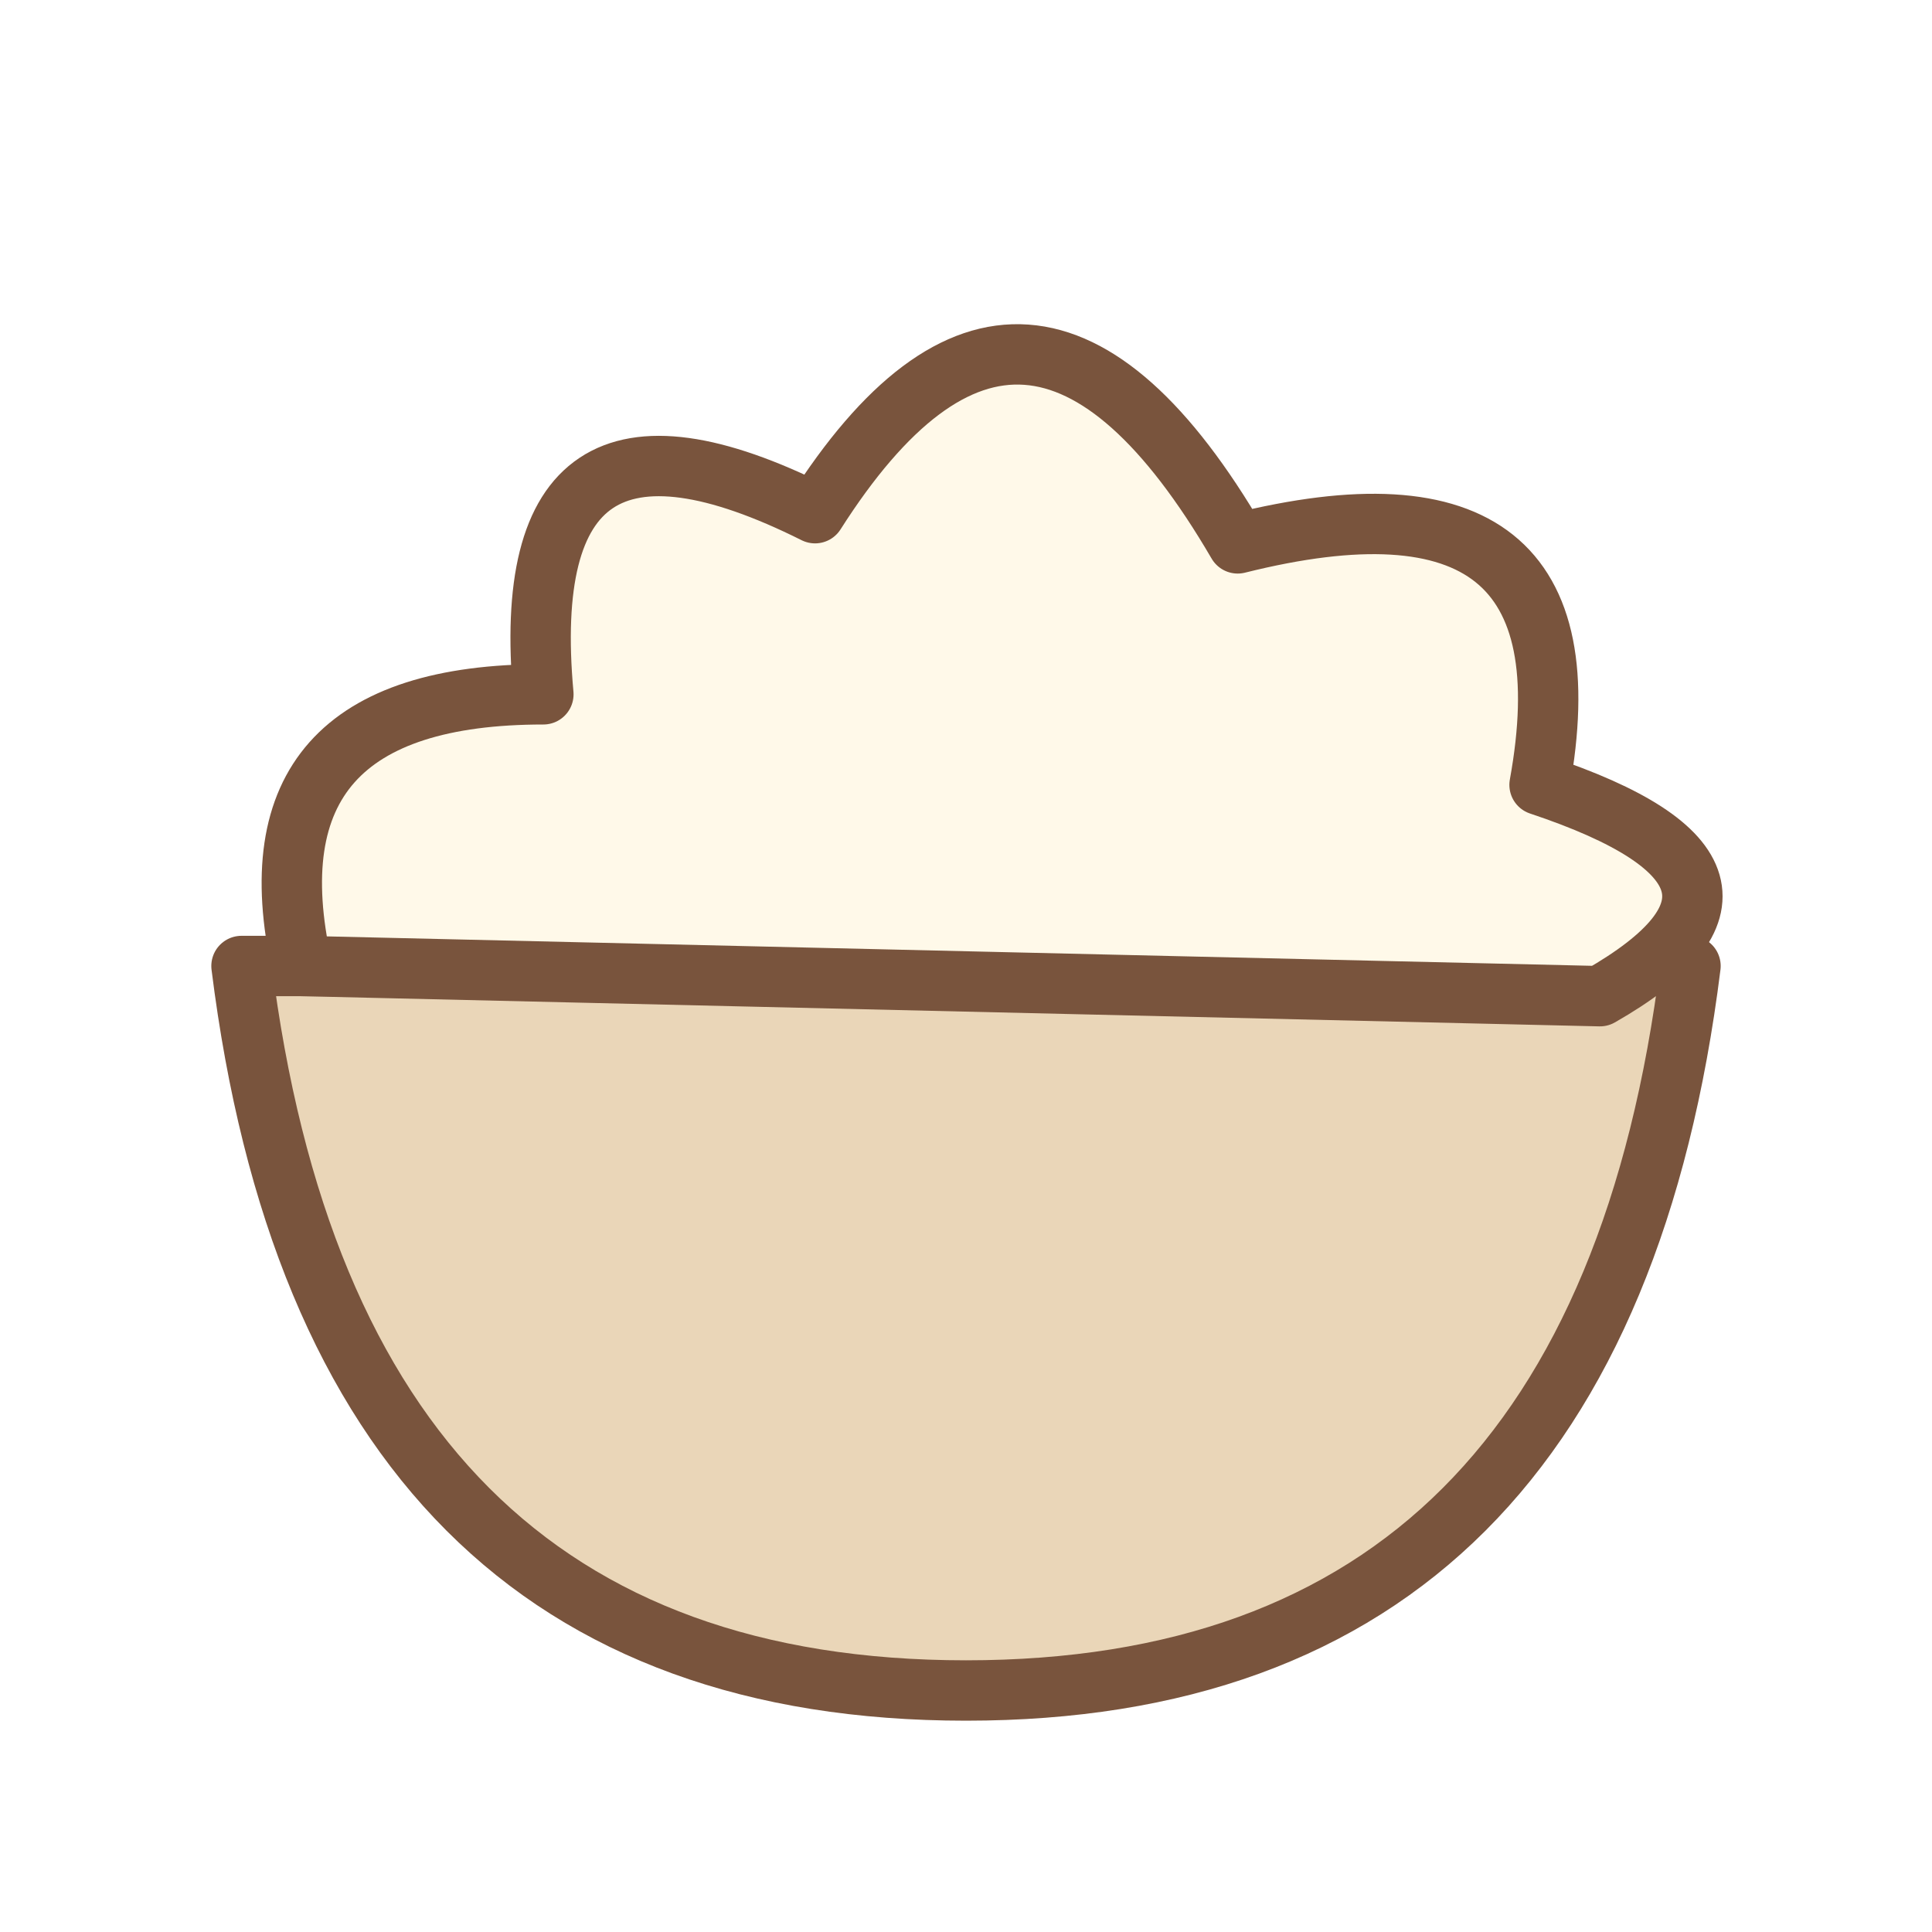
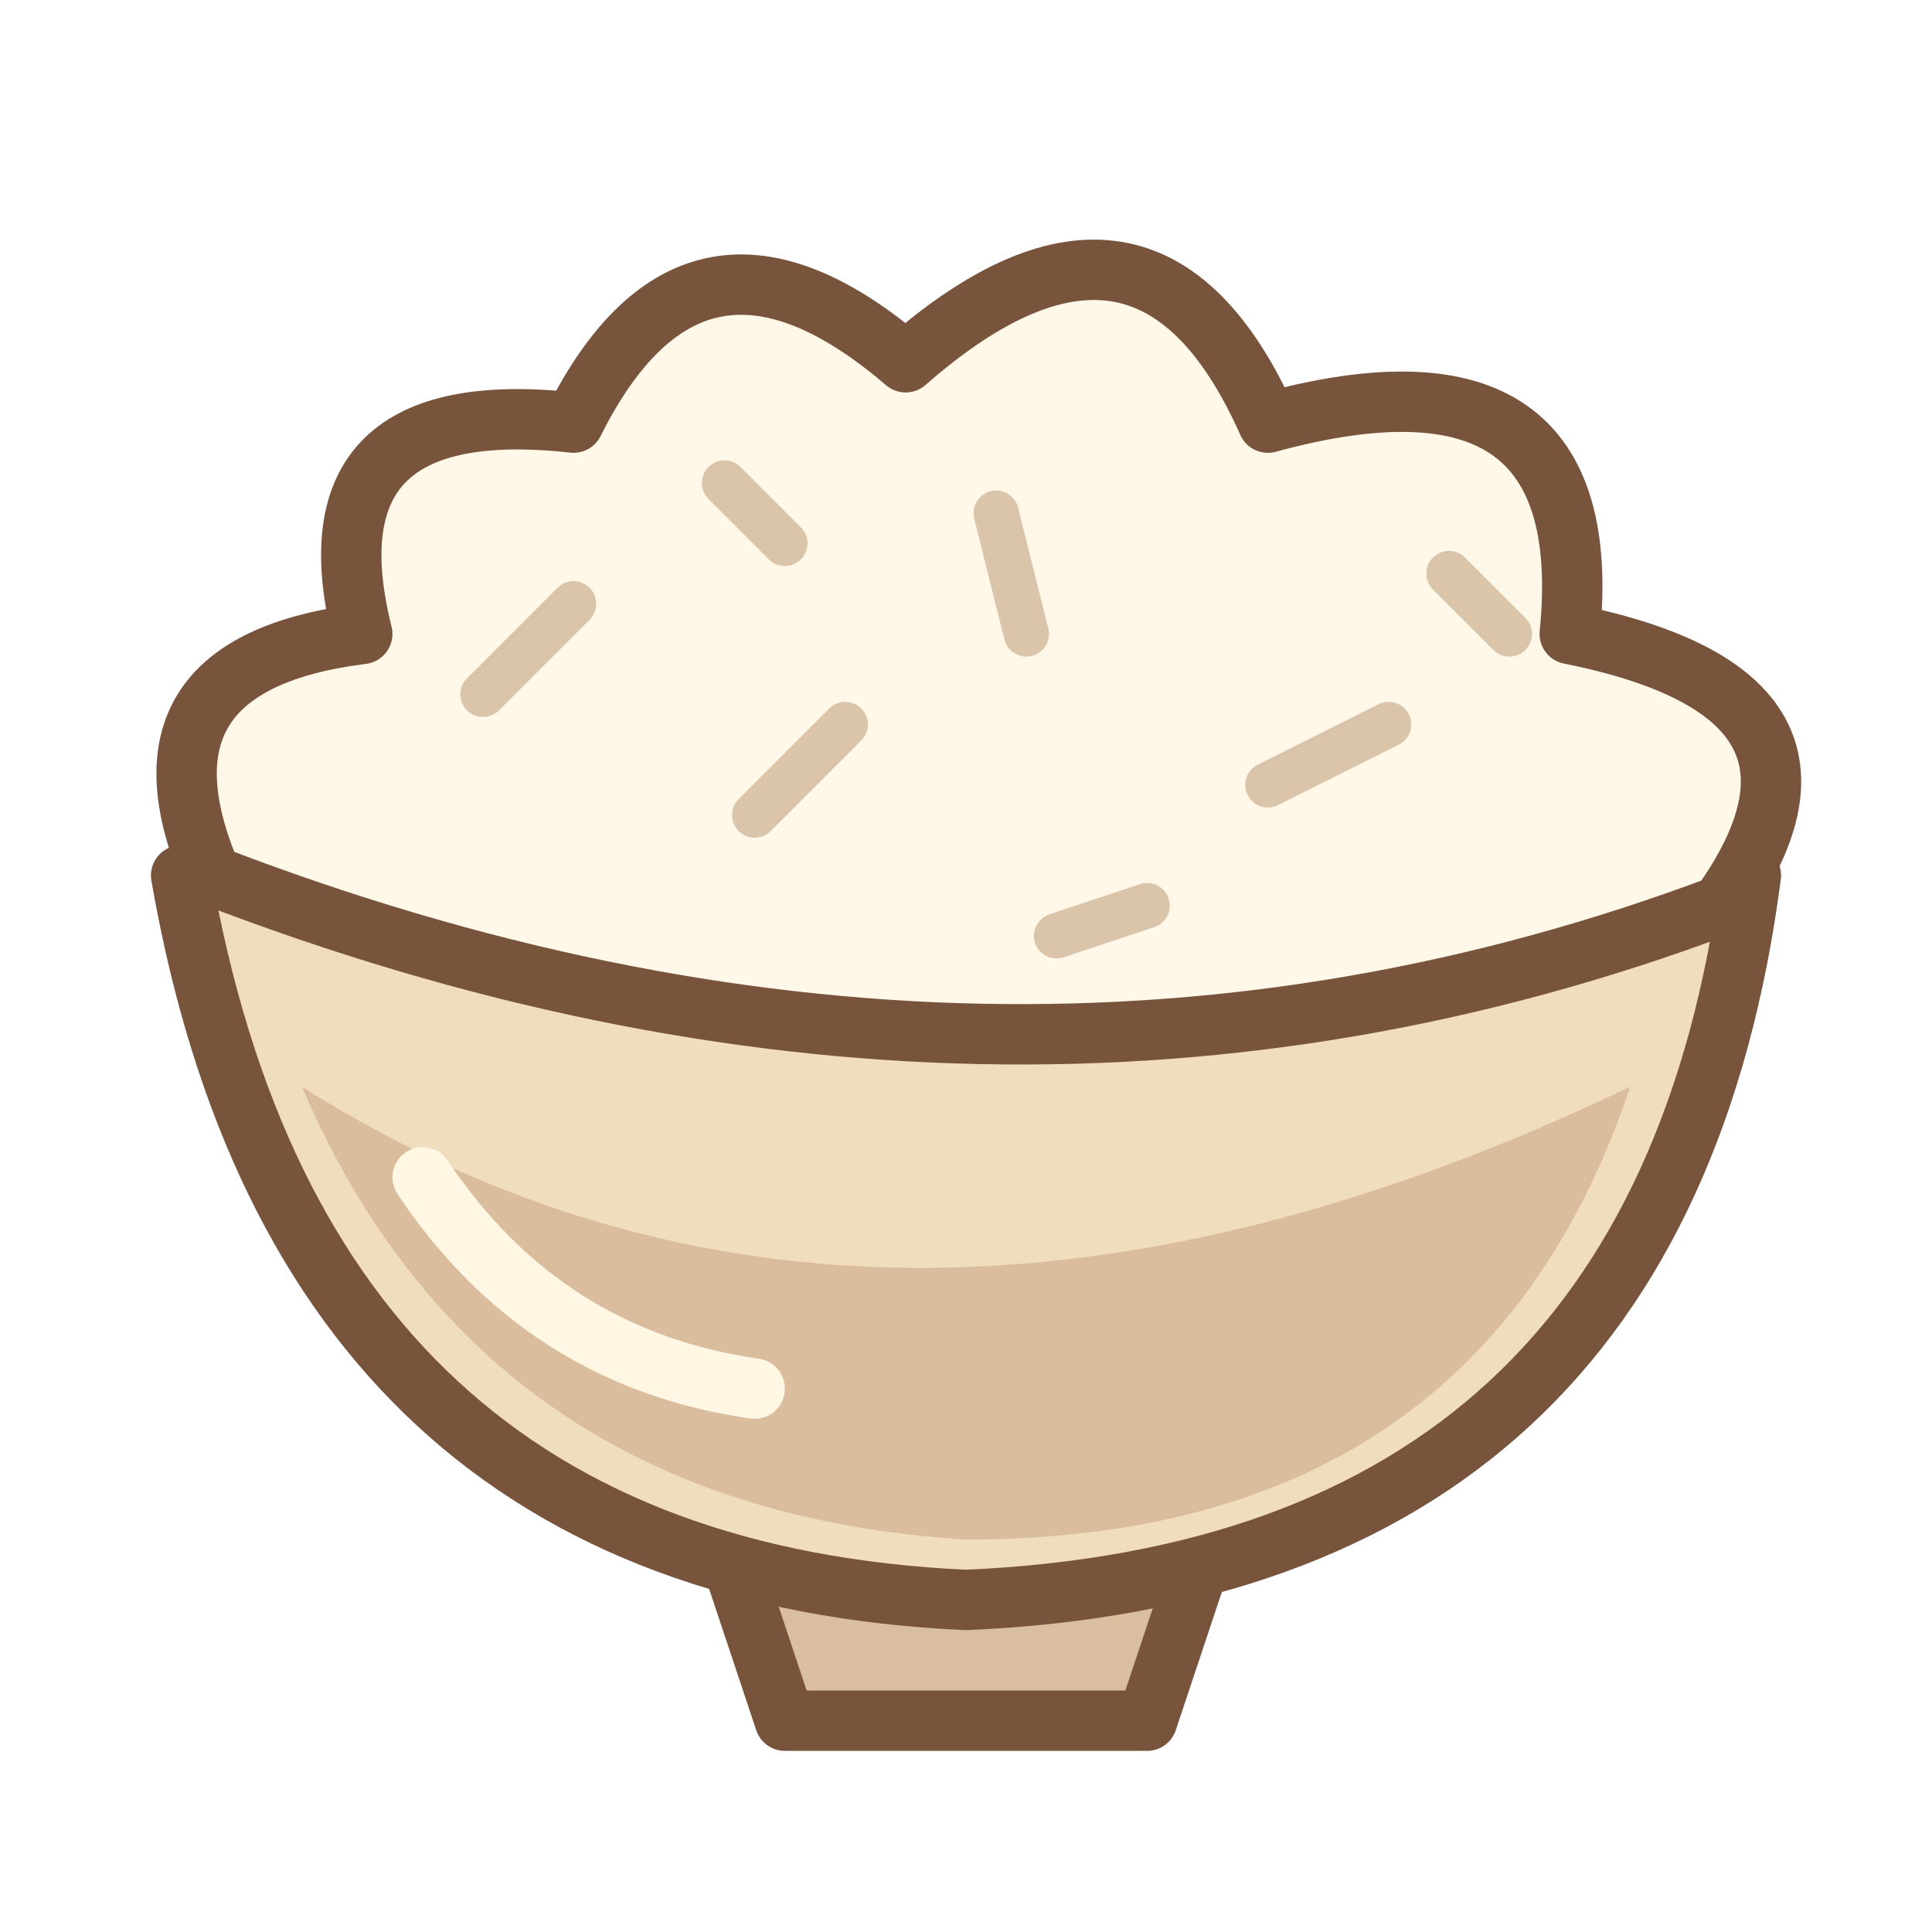
- <svg xmlns="http://www.w3.org/2000/svg" viewBox="0 0 64 64">
+ <svg xmlns="http://www.w3.org/2000/svg" viewBox="0 0 64 64" fill="none">
  <g stroke="#79543d" stroke-width="2" stroke-linecap="round" stroke-linejoin="round">
-     <path fill="#ead6b8" d="M8 32h48Q53 56 32 56T8 32Z" />
-     <path fill="#fff9e9" d="M10 32Q8 23 18 23Q17 12 27 17Q34 6 41 18Q53 15 51 26Q60 29 53 33Z" />
+     <path fill="#d9bea0" d="M24 51h16l-2 6H26Z" />
+     <path fill="#f0ddbd" d="M6 29h52Q55 52 32 53Q10 52 6 29Z" />
+     <path fill="#d9bd9d" stroke="none" d="M10 36Q29 48 54 36Q49 51 32 51Q16 50 10 36Z" />
+     <path fill="#fff8e8" d="M7 29Q4 22 12 21Q10 13 19 14Q23 6 30 12Q38 5 42 14Q53 11 52 21Q62 23 57 30Q33 39 7 29Z" />
+     <path fill="none" stroke="#dac5aa" stroke-width="1.5" d="m16 23 3-3m6 7 3-3m5-7 1 4m8 5 4-2m-11 7 3-1m-14-14 2 2m22 1 2 2" />
+     <path fill="none" stroke="#fff6e4" d="M14 39q4 6 11 7" />
  </g>
</svg>
